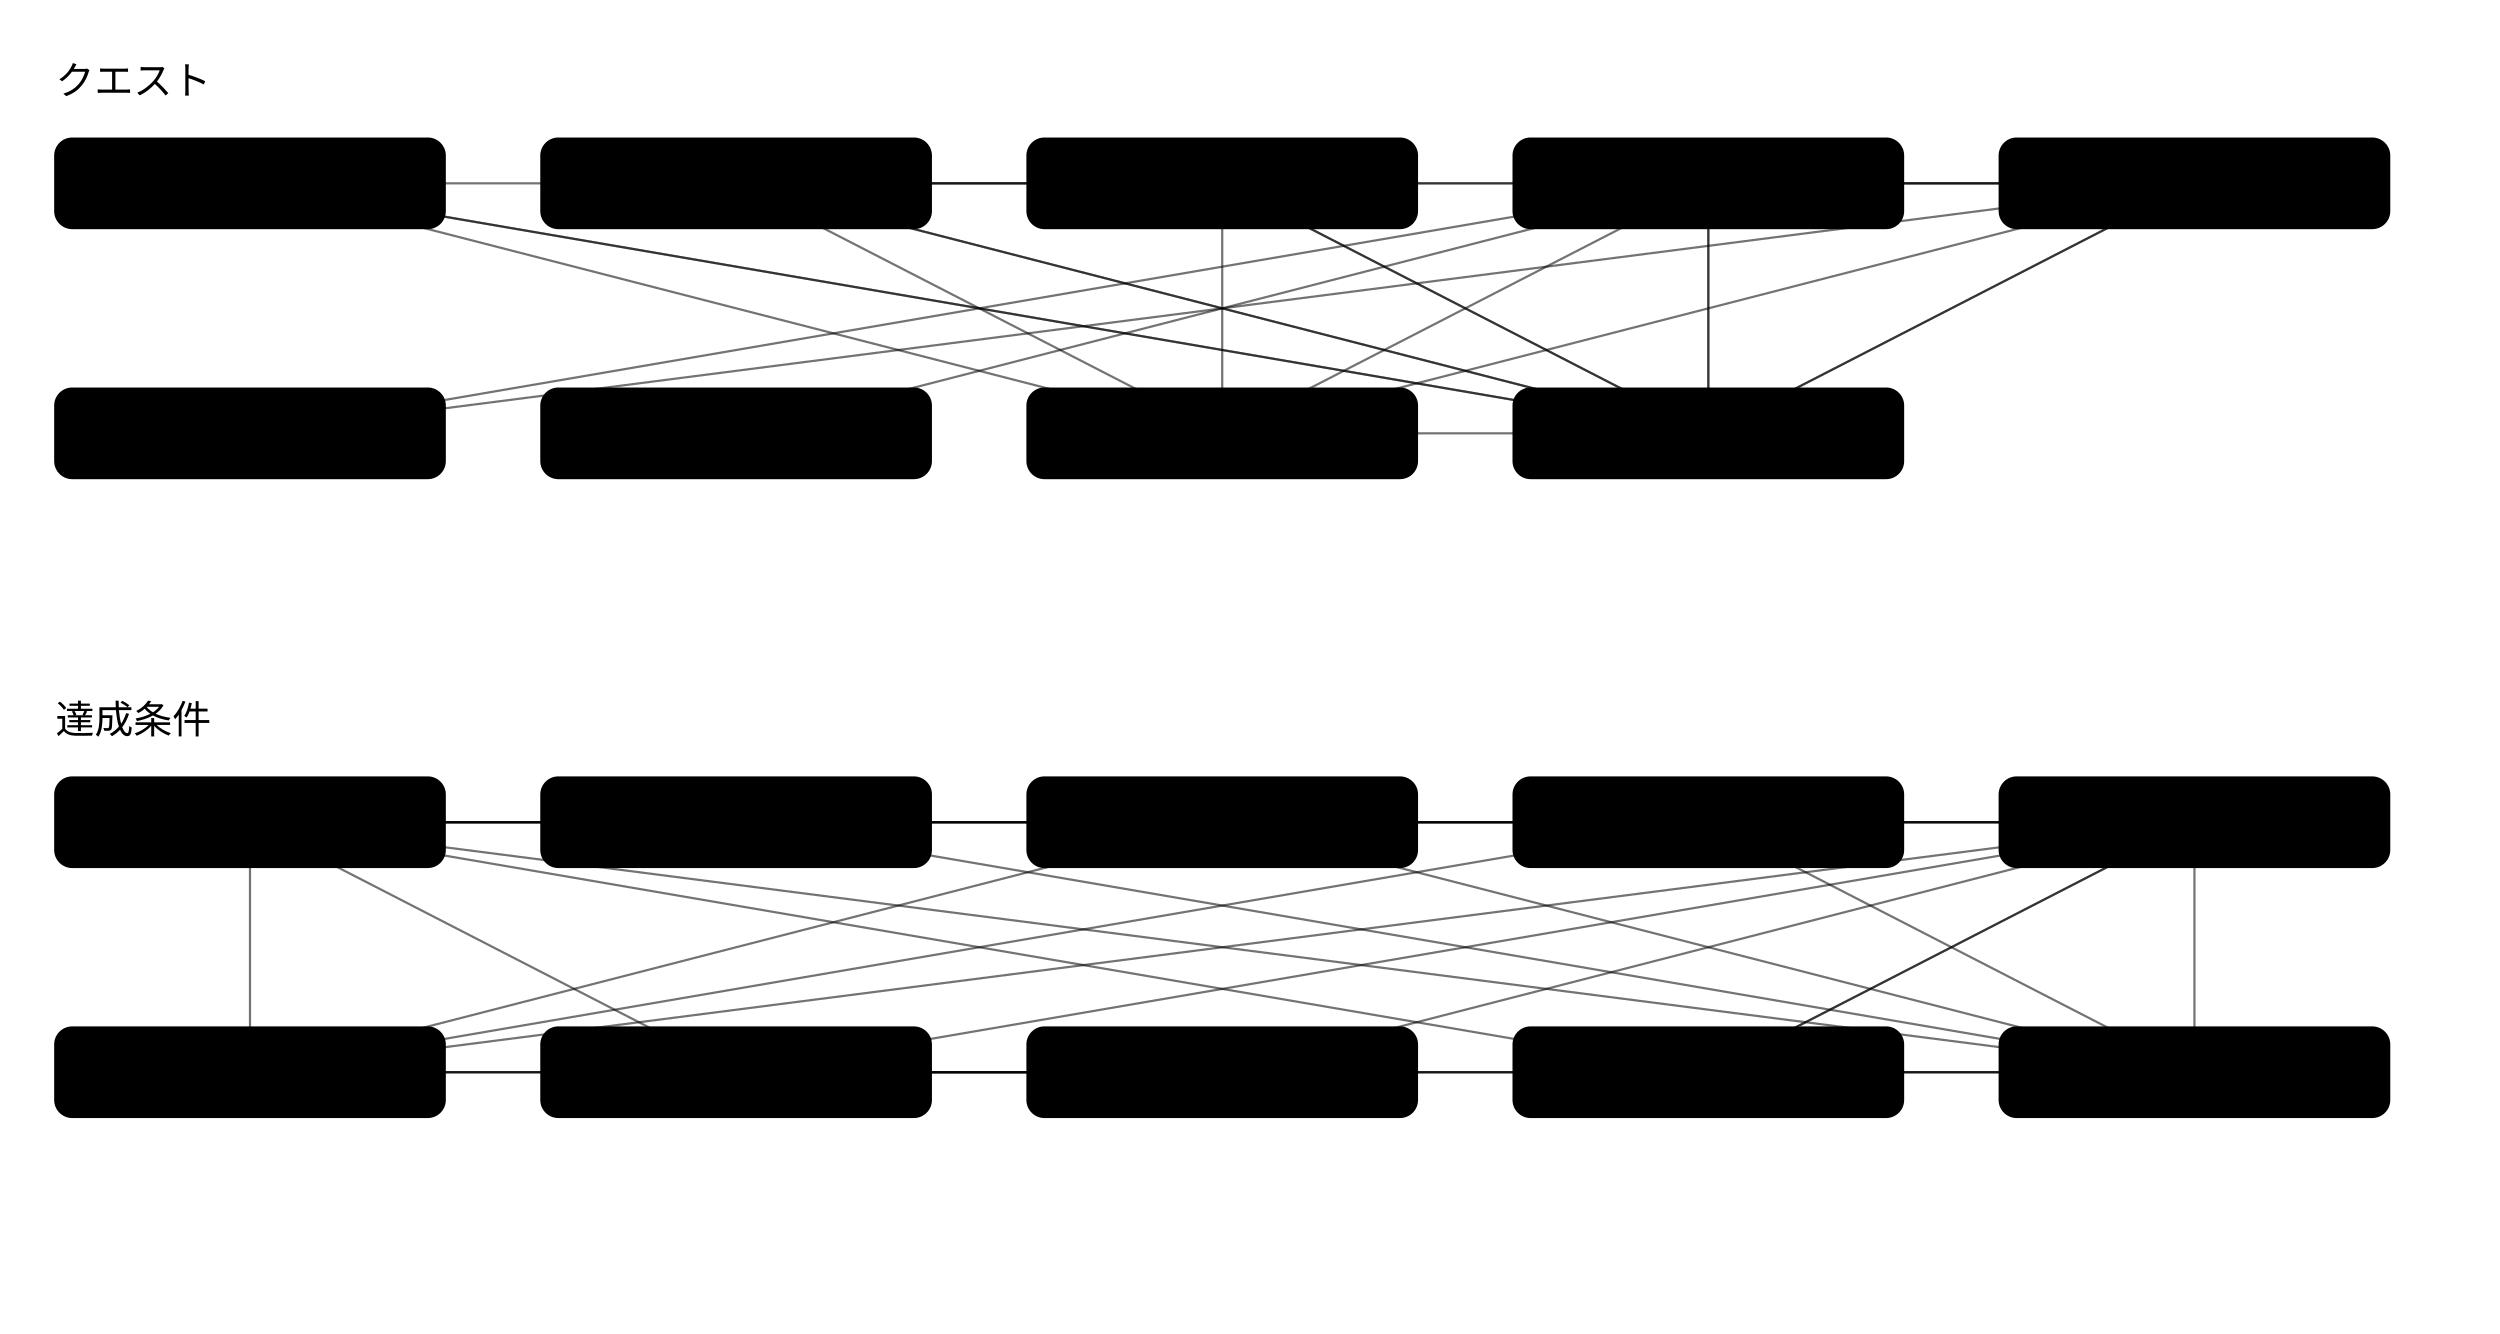
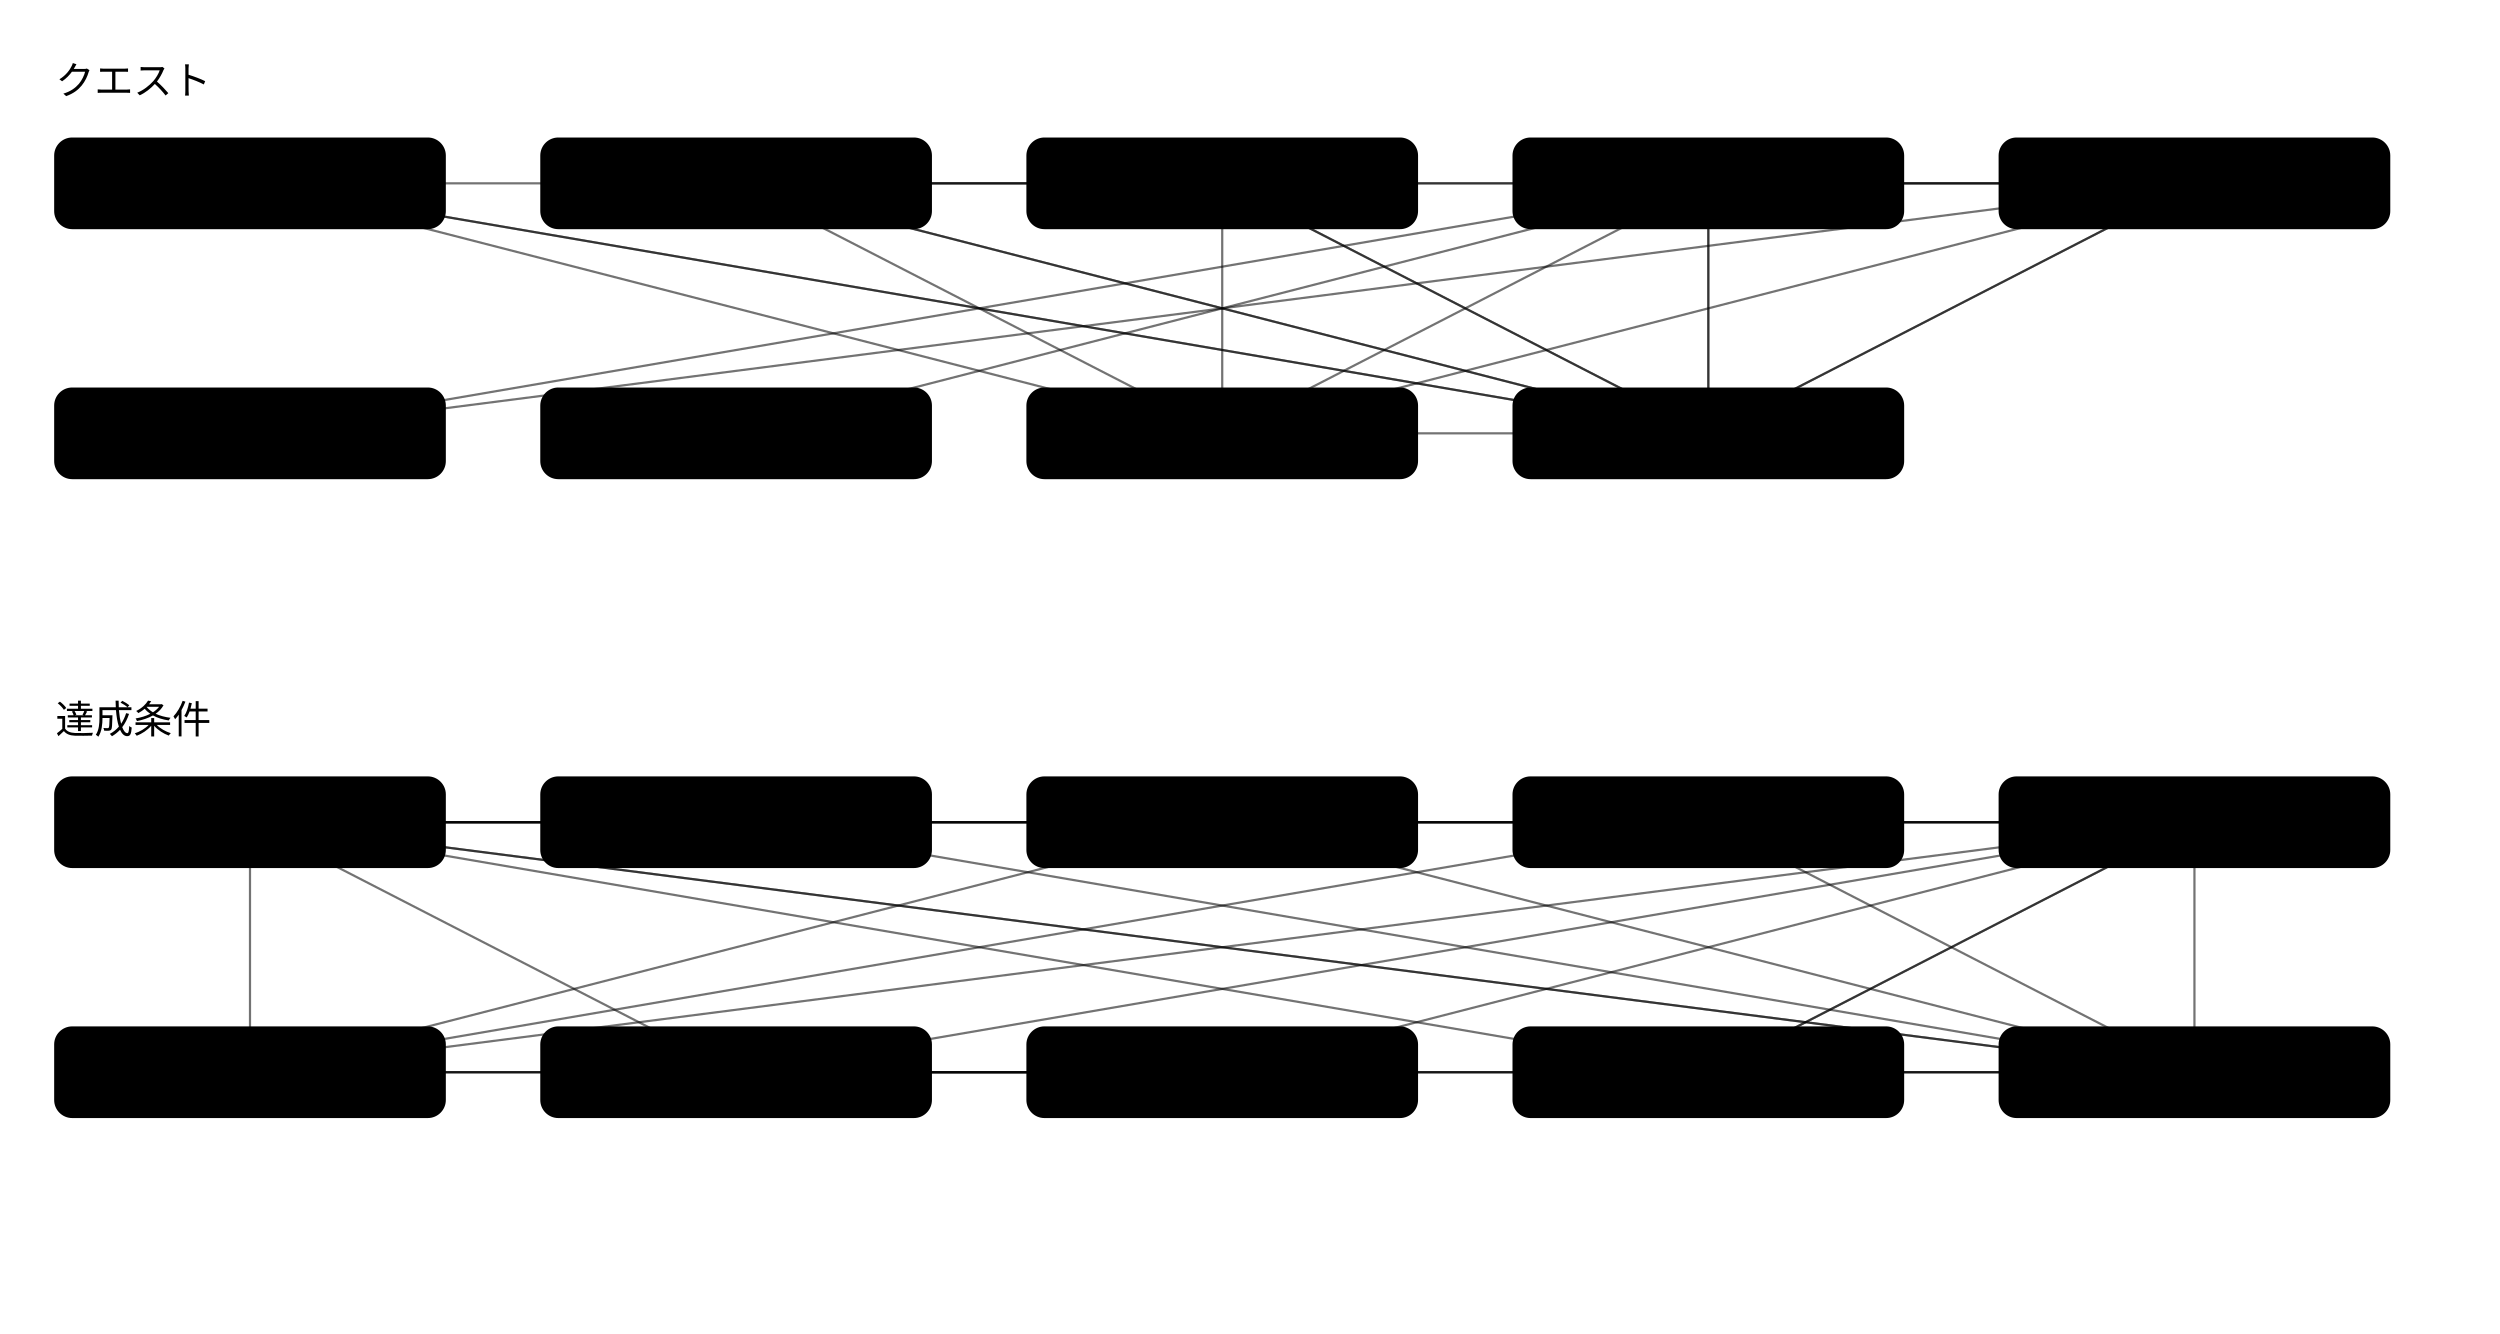
<svg xmlns="http://www.w3.org/2000/svg" viewBox="0 0 900 480" role="img" aria-labelledby="t d">
  <defs>
    <marker id="ar" markerWidth="8" markerHeight="8" refX="7" refY="4" orient="auto">
      <path d="M0,0 L8,4 L0,8 z" fill="currentColor" />
    </marker>
  </defs>
  <text x="20" y="34" font-size="14" fill="currentColor">クエスト</text>
  <line x1="90" y1="66" x2="265" y2="66" stroke="currentColor" stroke-width="0.8" opacity="0.55" marker-end="url(#ar)" />
  <line x1="265" y1="66" x2="440" y2="66" stroke="currentColor" stroke-width="0.8" opacity="0.55" marker-end="url(#ar)" />
  <line x1="440" y1="66" x2="615" y2="66" stroke="currentColor" stroke-width="0.8" opacity="0.55" marker-end="url(#ar)" />
  <line x1="440" y1="66" x2="265" y2="66" stroke="currentColor" stroke-width="0.8" opacity="0.55" marker-end="url(#ar)" />
  <line x1="615" y1="66" x2="265" y2="66" stroke="currentColor" stroke-width="0.8" opacity="0.55" marker-end="url(#ar)" />
  <line x1="615" y1="66" x2="90" y2="156" stroke="currentColor" stroke-width="0.8" opacity="0.55" marker-end="url(#ar)" />
  <line x1="615" y1="66" x2="790" y2="66" stroke="currentColor" stroke-width="0.8" opacity="0.55" marker-end="url(#ar)" />
  <line x1="615" y1="66" x2="790" y2="66" stroke="currentColor" stroke-width="0.8" opacity="0.55" marker-end="url(#ar)" />
  <line x1="790" y1="66" x2="90" y2="156" stroke="currentColor" stroke-width="0.8" opacity="0.55" marker-end="url(#ar)" />
  <line x1="790" y1="66" x2="615" y2="66" stroke="currentColor" stroke-width="0.8" opacity="0.55" marker-end="url(#ar)" />
  <line x1="90" y1="66" x2="615" y2="156" stroke="currentColor" stroke-width="0.8" opacity="0.55" marker-end="url(#ar)" />
  <line x1="615" y1="156" x2="90" y2="66" stroke="currentColor" stroke-width="0.8" opacity="0.55" marker-end="url(#ar)" />
  <line x1="265" y1="66" x2="615" y2="156" stroke="currentColor" stroke-width="0.8" opacity="0.55" marker-end="url(#ar)" />
  <line x1="615" y1="156" x2="265" y2="66" stroke="currentColor" stroke-width="0.8" opacity="0.55" marker-end="url(#ar)" />
  <line x1="440" y1="66" x2="615" y2="156" stroke="currentColor" stroke-width="0.8" opacity="0.55" marker-end="url(#ar)" />
  <line x1="615" y1="156" x2="440" y2="66" stroke="currentColor" stroke-width="0.8" opacity="0.55" marker-end="url(#ar)" />
  <line x1="615" y1="66" x2="615" y2="156" stroke="currentColor" stroke-width="0.8" opacity="0.55" marker-end="url(#ar)" />
  <line x1="615" y1="156" x2="615" y2="66" stroke="currentColor" stroke-width="0.8" opacity="0.55" marker-end="url(#ar)" />
  <line x1="790" y1="66" x2="615" y2="156" stroke="currentColor" stroke-width="0.8" opacity="0.55" marker-end="url(#ar)" />
  <line x1="615" y1="156" x2="790" y2="66" stroke="currentColor" stroke-width="0.8" opacity="0.55" marker-end="url(#ar)" />
  <line x1="90" y1="66" x2="440" y2="156" stroke="currentColor" stroke-width="0.8" opacity="0.55" marker-end="url(#ar)" />
  <line x1="265" y1="66" x2="440" y2="156" stroke="currentColor" stroke-width="0.8" opacity="0.55" marker-end="url(#ar)" />
  <line x1="440" y1="66" x2="440" y2="156" stroke="currentColor" stroke-width="0.8" opacity="0.55" marker-end="url(#ar)" />
  <line x1="615" y1="66" x2="440" y2="156" stroke="currentColor" stroke-width="0.8" opacity="0.55" marker-end="url(#ar)" />
  <line x1="790" y1="66" x2="440" y2="156" stroke="currentColor" stroke-width="0.8" opacity="0.55" marker-end="url(#ar)" />
  <line x1="615" y1="156" x2="440" y2="156" stroke="currentColor" stroke-width="0.8" opacity="0.55" marker-end="url(#ar)" />
  <line x1="615" y1="66" x2="265" y2="156" stroke="currentColor" stroke-width="0.8" opacity="0.55" marker-end="url(#ar)" />
  <rect x="20" y="50" width="140" height="32" rx="6" fill="Canvas" stroke="currentColor" />
  <text x="90" y="71" text-anchor="middle" font-size="13" fill="currentColor">受付</text>
  <rect x="195" y="50" width="140" height="32" rx="6" fill="Canvas" stroke="currentColor" />
  <text x="265" y="71" text-anchor="middle" font-size="13" fill="currentColor">分解中</text>
  <rect x="370" y="50" width="140" height="32" rx="6" fill="Canvas" stroke="currentColor" />
  <text x="440" y="71" text-anchor="middle" font-size="13" fill="currentColor">承認待ち</text>
  <rect x="545" y="50" width="140" height="32" rx="6" fill="Canvas" stroke="currentColor" />
  <text x="615" y="71" text-anchor="middle" font-size="13" fill="currentColor">進行中</text>
  <rect x="720" y="50" width="140" height="32" rx="6" fill="Canvas" stroke="currentColor" />
  <text x="790" y="71" text-anchor="middle" font-size="13" fill="currentColor">最終鑑定</text>
  <rect x="20" y="140" width="140" height="32" rx="6" fill="Canvas" stroke="currentColor" />
  <text x="90" y="161" text-anchor="middle" font-size="13" fill="currentColor">達成</text>
  <rect x="195" y="140" width="140" height="32" rx="6" fill="Canvas" stroke="currentColor" />
  <text x="265" y="161" text-anchor="middle" font-size="13" fill="currentColor">失敗</text>
  <rect x="370" y="140" width="140" height="32" rx="6" fill="Canvas" stroke="currentColor" />
  <text x="440" y="161" text-anchor="middle" font-size="13" fill="currentColor">中止</text>
  <rect x="545" y="140" width="140" height="32" rx="6" fill="Canvas" stroke="currentColor" />
  <text x="615" y="161" text-anchor="middle" font-size="13" fill="currentColor">保留</text>
  <text x="20" y="264" font-size="14" fill="currentColor">達成条件</text>
  <line x1="90" y1="296" x2="265" y2="296" stroke="currentColor" stroke-width="0.8" opacity="0.55" marker-end="url(#ar)" />
  <line x1="265" y1="296" x2="440" y2="296" stroke="currentColor" stroke-width="0.8" opacity="0.55" marker-end="url(#ar)" />
  <line x1="265" y1="296" x2="440" y2="296" stroke="currentColor" stroke-width="0.8" opacity="0.55" marker-end="url(#ar)" />
  <line x1="440" y1="296" x2="615" y2="296" stroke="currentColor" stroke-width="0.8" opacity="0.55" marker-end="url(#ar)" />
  <line x1="440" y1="296" x2="790" y2="296" stroke="currentColor" stroke-width="0.8" opacity="0.55" marker-end="url(#ar)" />
  <line x1="440" y1="296" x2="90" y2="386" stroke="currentColor" stroke-width="0.8" opacity="0.55" marker-end="url(#ar)" />
  <line x1="265" y1="296" x2="90" y2="296" stroke="currentColor" stroke-width="0.8" opacity="0.55" marker-end="url(#ar)" />
  <line x1="440" y1="296" x2="90" y2="296" stroke="currentColor" stroke-width="0.8" opacity="0.55" marker-end="url(#ar)" />
  <line x1="790" y1="296" x2="90" y2="296" stroke="currentColor" stroke-width="0.8" opacity="0.55" marker-end="url(#ar)" />
  <line x1="615" y1="296" x2="90" y2="296" stroke="currentColor" stroke-width="0.8" opacity="0.55" marker-end="url(#ar)" />
  <line x1="90" y1="386" x2="90" y2="296" stroke="currentColor" stroke-width="0.8" opacity="0.55" marker-end="url(#ar)" />
  <line x1="265" y1="386" x2="90" y2="296" stroke="currentColor" stroke-width="0.8" opacity="0.55" marker-end="url(#ar)" />
  <line x1="615" y1="386" x2="90" y2="296" stroke="currentColor" stroke-width="0.8" opacity="0.55" marker-end="url(#ar)" />
  <line x1="615" y1="296" x2="90" y2="386" stroke="currentColor" stroke-width="0.8" opacity="0.55" marker-end="url(#ar)" />
  <line x1="615" y1="296" x2="790" y2="296" stroke="currentColor" stroke-width="0.8" opacity="0.55" marker-end="url(#ar)" />
  <line x1="790" y1="296" x2="440" y2="296" stroke="currentColor" stroke-width="0.8" opacity="0.55" marker-end="url(#ar)" />
  <line x1="790" y1="296" x2="615" y2="386" stroke="currentColor" stroke-width="0.8" opacity="0.55" marker-end="url(#ar)" />
  <line x1="615" y1="386" x2="790" y2="296" stroke="currentColor" stroke-width="0.8" opacity="0.55" marker-end="url(#ar)" />
  <line x1="90" y1="386" x2="440" y2="386" stroke="currentColor" stroke-width="0.8" opacity="0.55" marker-end="url(#ar)" />
  <line x1="90" y1="386" x2="790" y2="296" stroke="currentColor" stroke-width="0.8" opacity="0.55" marker-end="url(#ar)" />
  <line x1="90" y1="386" x2="265" y2="386" stroke="currentColor" stroke-width="0.8" opacity="0.55" marker-end="url(#ar)" />
  <line x1="265" y1="386" x2="440" y2="386" stroke="currentColor" stroke-width="0.8" opacity="0.55" marker-end="url(#ar)" />
  <line x1="265" y1="386" x2="615" y2="386" stroke="currentColor" stroke-width="0.8" opacity="0.55" marker-end="url(#ar)" />
  <line x1="265" y1="386" x2="790" y2="296" stroke="currentColor" stroke-width="0.8" opacity="0.55" marker-end="url(#ar)" />
  <line x1="440" y1="386" x2="790" y2="296" stroke="currentColor" stroke-width="0.8" opacity="0.55" marker-end="url(#ar)" />
  <line x1="90" y1="296" x2="790" y2="386" stroke="currentColor" stroke-width="0.8" opacity="0.55" marker-end="url(#ar)" />
+   <line x1="90" y1="296" x2="790" y2="386" stroke="currentColor" stroke-width="0.8" opacity="0.55" marker-end="url(#ar)" />
  <line x1="265" y1="296" x2="790" y2="386" stroke="currentColor" stroke-width="0.8" opacity="0.55" marker-end="url(#ar)" />
  <line x1="440" y1="296" x2="790" y2="386" stroke="currentColor" stroke-width="0.8" opacity="0.55" marker-end="url(#ar)" />
  <line x1="615" y1="296" x2="790" y2="386" stroke="currentColor" stroke-width="0.8" opacity="0.55" marker-end="url(#ar)" />
  <line x1="790" y1="296" x2="790" y2="386" stroke="currentColor" stroke-width="0.8" opacity="0.55" marker-end="url(#ar)" />
  <line x1="90" y1="386" x2="790" y2="386" stroke="currentColor" stroke-width="0.8" opacity="0.55" marker-end="url(#ar)" />
  <line x1="265" y1="386" x2="790" y2="386" stroke="currentColor" stroke-width="0.8" opacity="0.55" marker-end="url(#ar)" />
  <line x1="615" y1="386" x2="790" y2="386" stroke="currentColor" stroke-width="0.8" opacity="0.55" marker-end="url(#ar)" />
  <rect x="20" y="280" width="140" height="32" rx="6" fill="Canvas" stroke="currentColor" />
  <text x="90" y="301" text-anchor="middle" font-size="13" fill="currentColor">案</text>
  <rect x="195" y="280" width="140" height="32" rx="6" fill="Canvas" stroke="currentColor" />
  <text x="265" y="301" text-anchor="middle" font-size="13" fill="currentColor">待機</text>
  <rect x="370" y="280" width="140" height="32" rx="6" fill="Canvas" stroke="currentColor" />
  <text x="440" y="301" text-anchor="middle" font-size="13" fill="currentColor">冒険中</text>
  <rect x="545" y="280" width="140" height="32" rx="6" fill="Canvas" stroke="currentColor" />
  <text x="615" y="301" text-anchor="middle" font-size="13" fill="currentColor">鑑定中</text>
  <rect x="720" y="280" width="140" height="32" rx="6" fill="Canvas" stroke="currentColor" />
  <text x="790" y="301" text-anchor="middle" font-size="13" fill="currentColor">要手直し</text>
  <rect x="20" y="370" width="140" height="32" rx="6" fill="Canvas" stroke="currentColor" />
  <text x="90" y="391" text-anchor="middle" font-size="13" fill="currentColor">確認待ち</text>
  <rect x="195" y="370" width="140" height="32" rx="6" fill="Canvas" stroke="currentColor" />
  <text x="265" y="391" text-anchor="middle" font-size="13" fill="currentColor">実行承認待ち</text>
  <rect x="370" y="370" width="140" height="32" rx="6" fill="Canvas" stroke="currentColor" />
  <text x="440" y="391" text-anchor="middle" font-size="13" fill="currentColor">達成</text>
  <rect x="545" y="370" width="140" height="32" rx="6" fill="Canvas" stroke="currentColor" />
  <text x="615" y="391" text-anchor="middle" font-size="13" fill="currentColor">失敗</text>
  <rect x="720" y="370" width="140" height="32" rx="6" fill="Canvas" stroke="currentColor" />
  <text x="790" y="391" text-anchor="middle" font-size="13" fill="currentColor">中止</text>
</svg>
